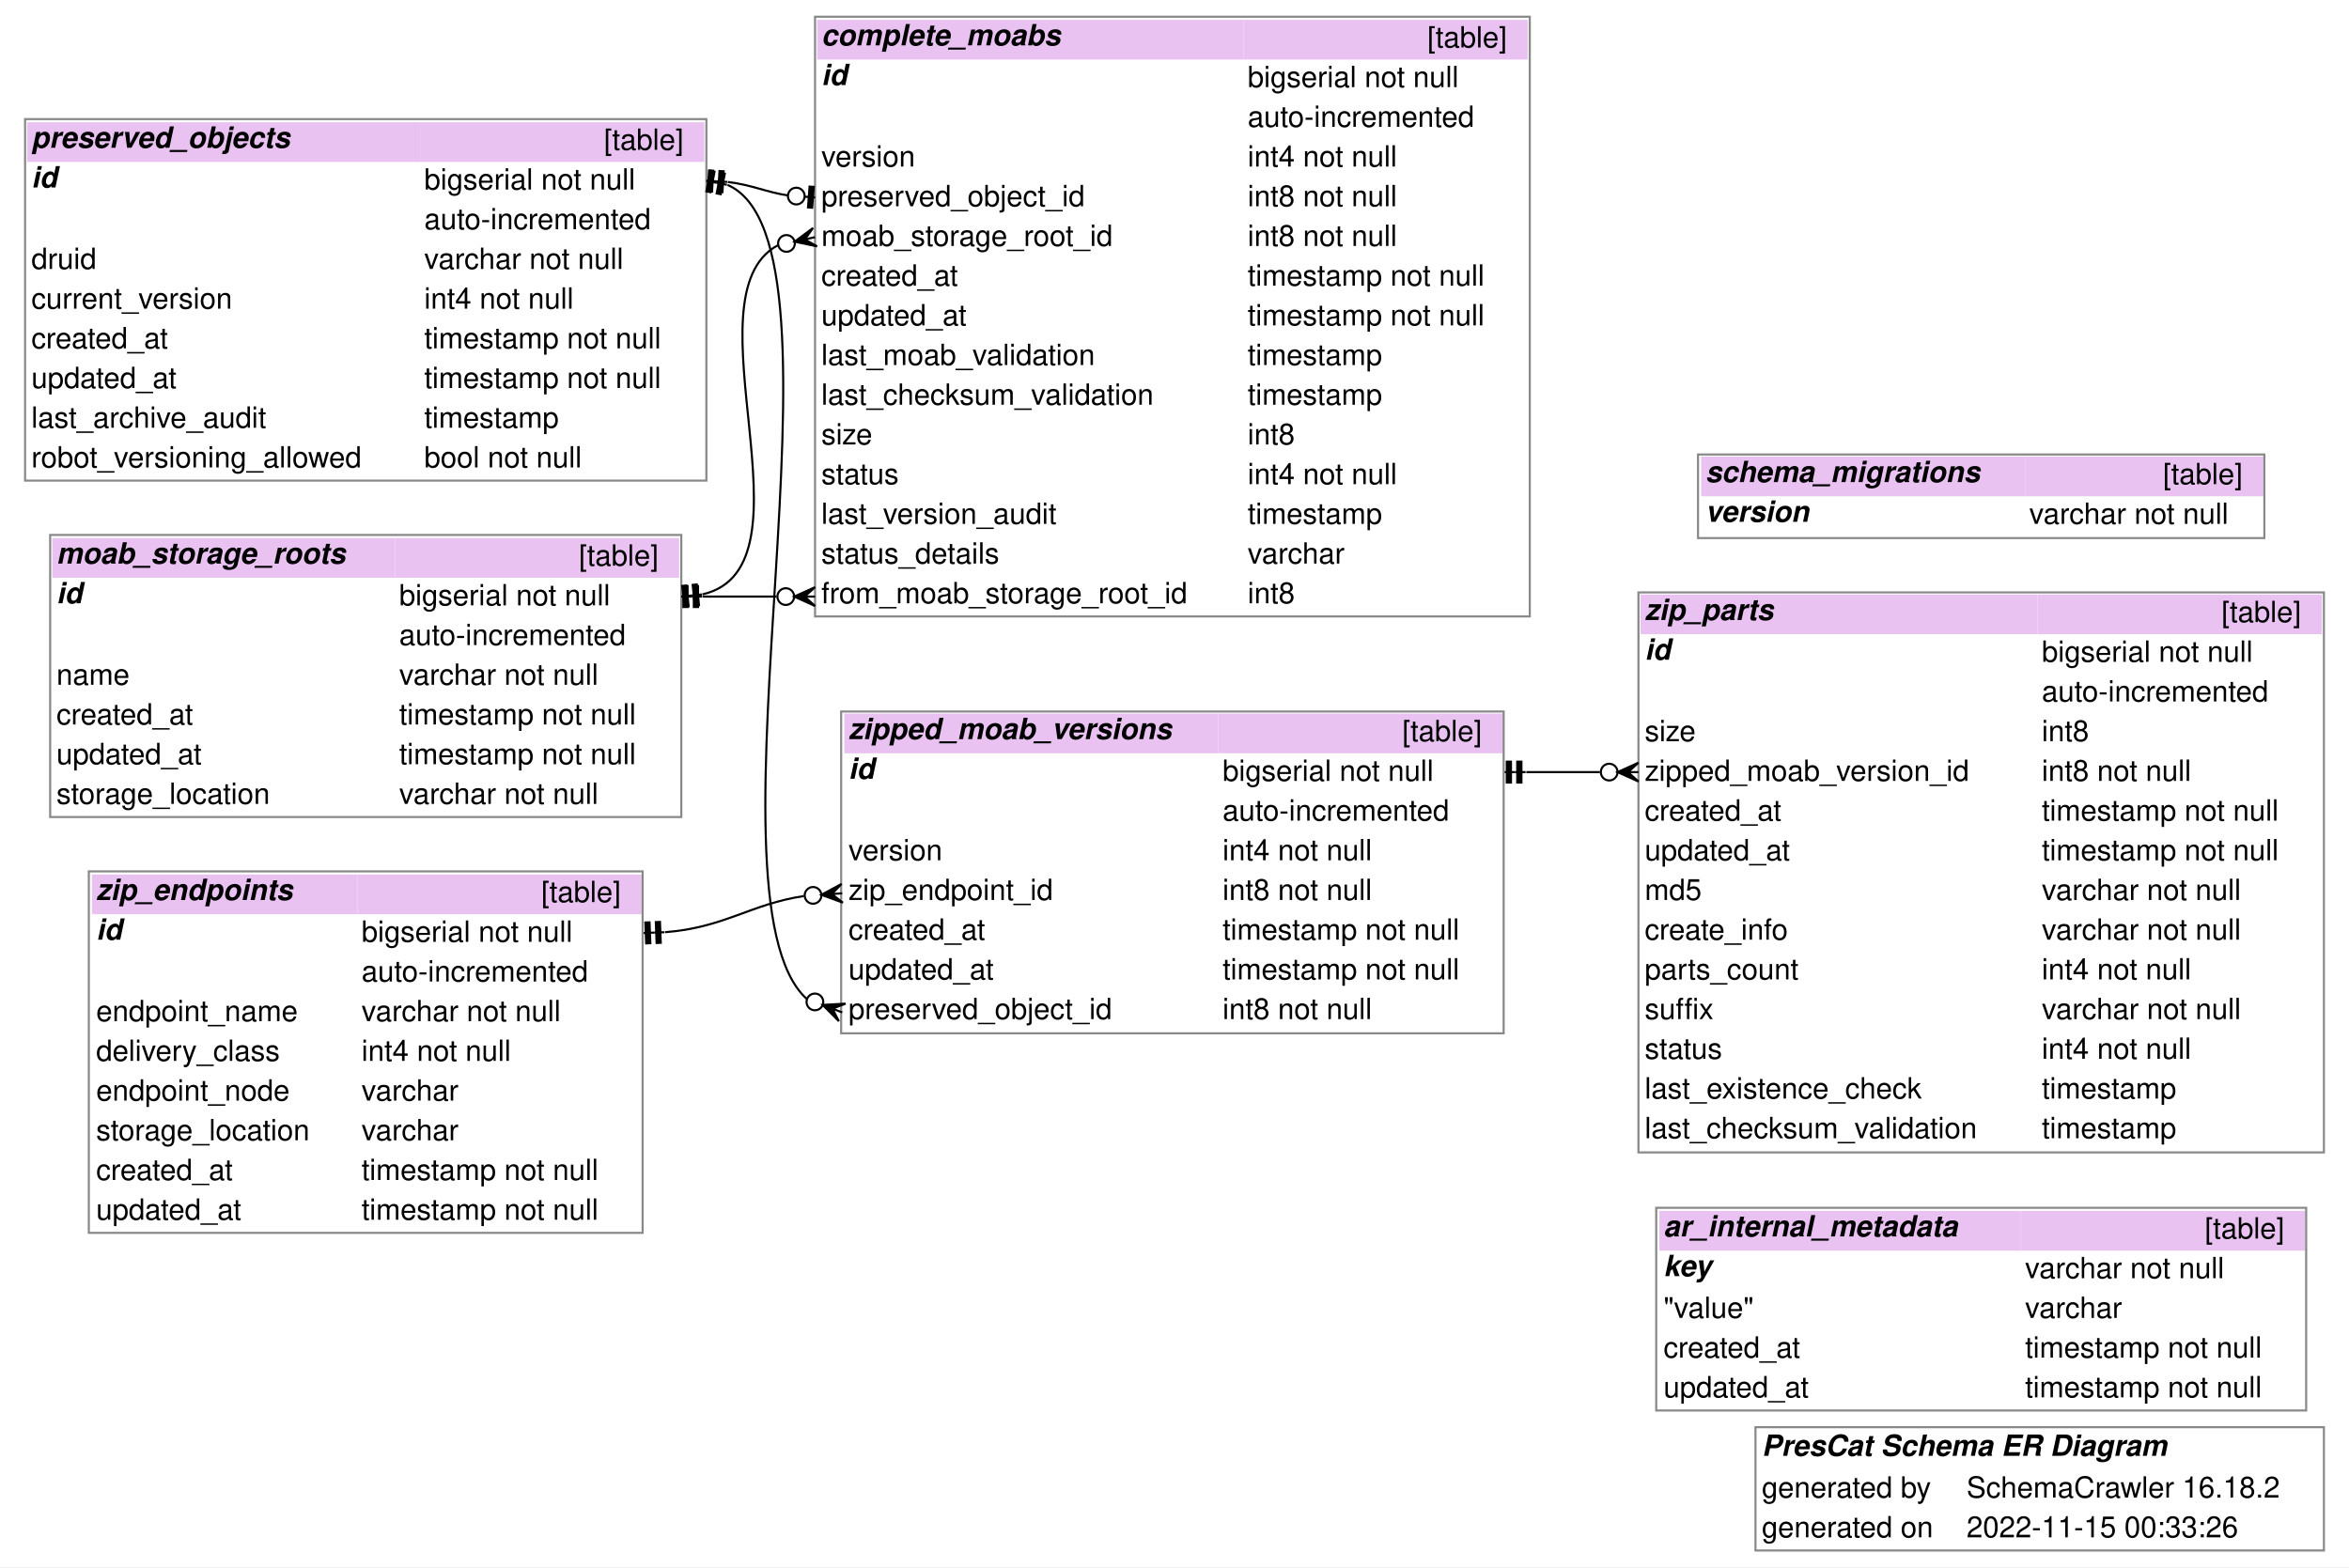
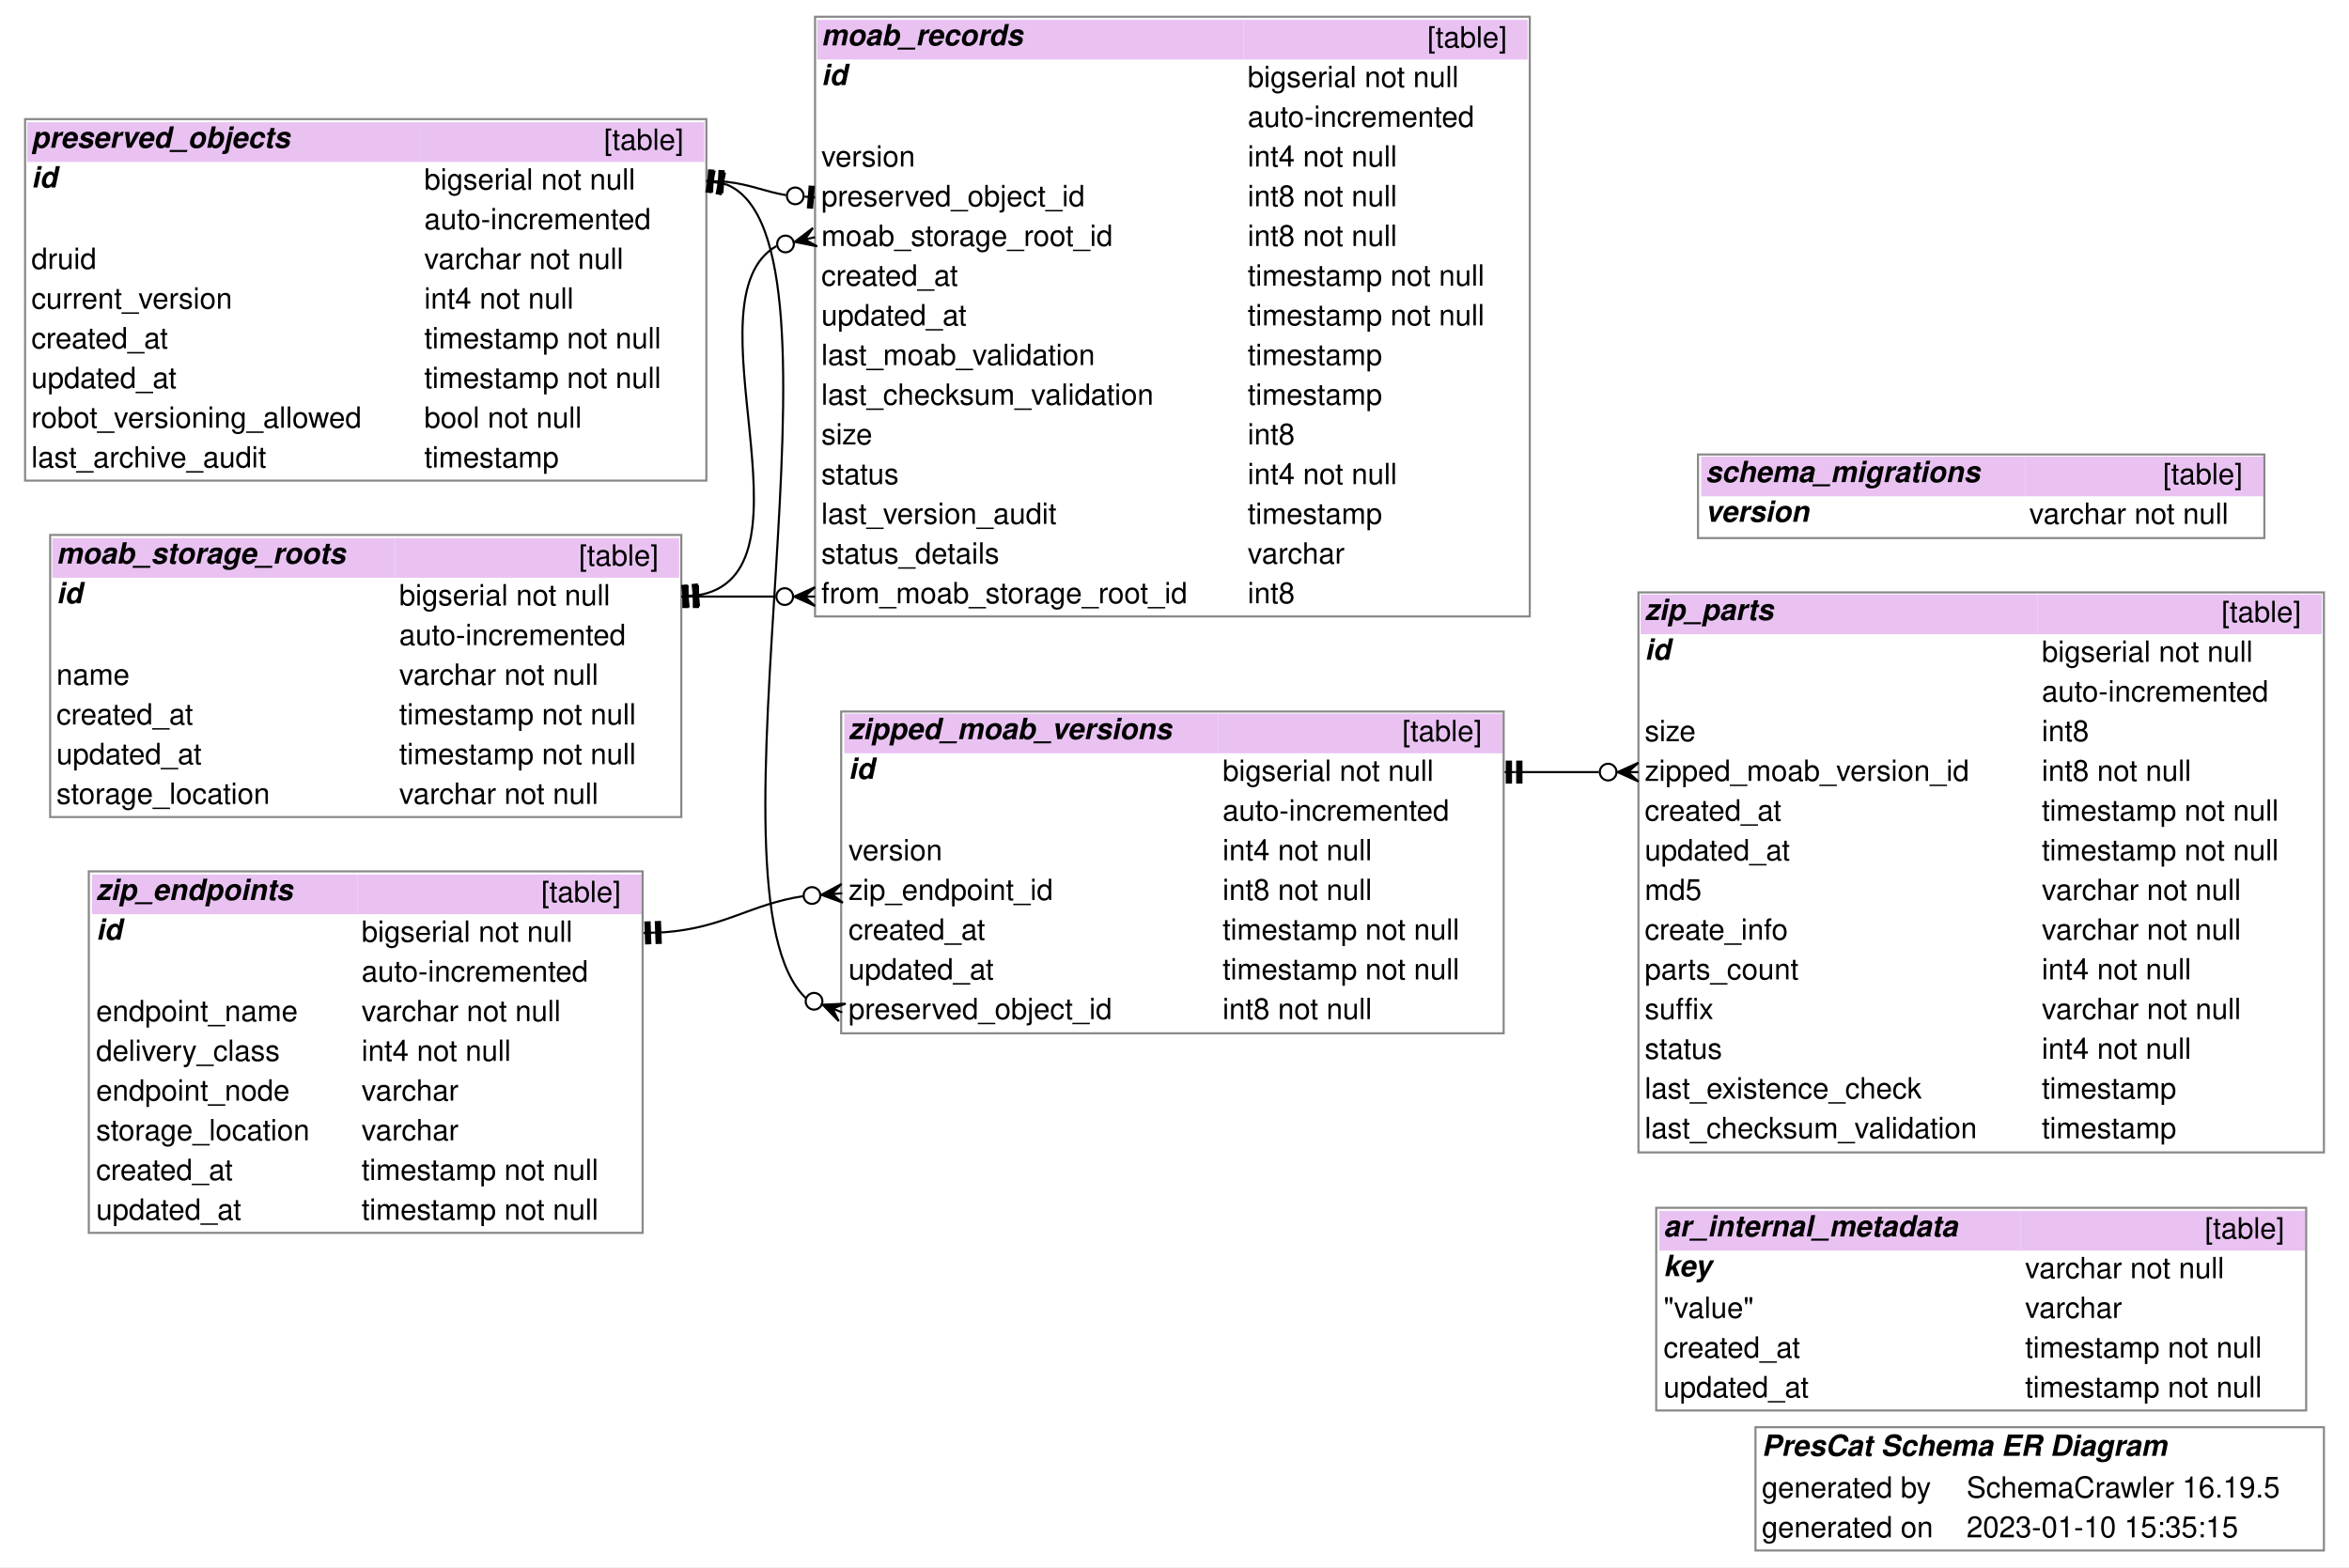
<svg xmlns="http://www.w3.org/2000/svg" width="1124pt" height="750pt" viewBox="0.00 0.00 1124.00 750.00">
  <g id="graph0" class="graph" transform="scale(1 1) rotate(0) translate(4 746)">
-     <polygon fill="white" stroke="transparent" points="-4,4 -4,-746 1120,-746 1120,4 -4,4" />
+     <polygon fill="white" stroke="none" points="-4,4 -4,-746 1120,-746 1120,4 -4,4" />
    <text text-anchor="start" x="839" y="-49.3" font-family="Helvetica,sans-Serif" font-weight="bold" font-style="italic" font-size="14.00">PresCat Schema ER Diagram</text>
    <text text-anchor="start" x="839" y="-29.3" font-family="Helvetica,sans-Serif" font-size="14.00">generated by</text>
-     <text text-anchor="start" x="937" y="-29.3" font-family="Helvetica,sans-Serif" font-size="14.00">SchemaCrawler 16.18.2</text>
+     <text text-anchor="start" x="937" y="-29.3" font-family="Helvetica,sans-Serif" font-size="14.00">SchemaCrawler 16.19.5</text>
    <text text-anchor="start" x="839" y="-10.3" font-family="Helvetica,sans-Serif" font-size="14.00">generated on</text>
-     <text text-anchor="start" x="937" y="-10.3" font-family="Helvetica,sans-Serif" font-size="14.00">2022-11-15 00:33:26</text>
+     <text text-anchor="start" x="937" y="-10.3" font-family="Helvetica,sans-Serif" font-size="14.00">2023-01-10 15:35:15</text>
    <polygon fill="none" stroke="#888888" points="836,-4 836,-63 1108,-63 1108,-4 836,-4" />
    <g id="node1" class="node">
-       <polygon fill="#e9c2f2" stroke="transparent" points="790,-147.5 790,-166.5 963,-166.5 963,-147.5 790,-147.5" />
+       <polygon fill="#e9c2f2" stroke="none" points="790,-147.5 790,-166.5 963,-166.5 963,-147.5 790,-147.5" />
      <text text-anchor="start" x="792" y="-154.3" font-family="Helvetica,sans-Serif" font-weight="bold" font-style="italic" font-size="14.00">ar_internal_metadata</text>
-       <polygon fill="#e9c2f2" stroke="transparent" points="963,-147.5 963,-166.5 1099,-166.5 1099,-147.5 963,-147.5" />
+       <polygon fill="#e9c2f2" stroke="none" points="963,-147.5 963,-166.5 1099,-166.5 1099,-147.5 963,-147.5" />
      <text text-anchor="start" x="1051" y="-153.3" font-family="Helvetica,sans-Serif" font-size="14.00">[table]</text>
      <text text-anchor="start" x="792" y="-135.3" font-family="Helvetica,sans-Serif" font-weight="bold" font-style="italic" font-size="14.00">key</text>
      <text text-anchor="start" x="915" y="-134.3" font-family="Helvetica,sans-Serif" font-size="14.00"> </text>
      <text text-anchor="start" x="965" y="-134.3" font-family="Helvetica,sans-Serif" font-size="14.00">varchar not null</text>
      <text text-anchor="start" x="792" y="-115.3" font-family="Helvetica,sans-Serif" font-size="14.00">"value"</text>
      <text text-anchor="start" x="915" y="-115.3" font-family="Helvetica,sans-Serif" font-size="14.00"> </text>
      <text text-anchor="start" x="965" y="-115.3" font-family="Helvetica,sans-Serif" font-size="14.00">varchar</text>
      <text text-anchor="start" x="792" y="-96.3" font-family="Helvetica,sans-Serif" font-size="14.00">created_at</text>
      <text text-anchor="start" x="915" y="-96.3" font-family="Helvetica,sans-Serif" font-size="14.00"> </text>
      <text text-anchor="start" x="965" y="-96.3" font-family="Helvetica,sans-Serif" font-size="14.00">timestamp not null</text>
      <text text-anchor="start" x="792" y="-77.3" font-family="Helvetica,sans-Serif" font-size="14.00">updated_at</text>
      <text text-anchor="start" x="915" y="-77.3" font-family="Helvetica,sans-Serif" font-size="14.00"> </text>
      <text text-anchor="start" x="965" y="-77.3" font-family="Helvetica,sans-Serif" font-size="14.00">timestamp not null</text>
      <polygon fill="none" stroke="#888888" points="788.5,-71 788.5,-168 1099.5,-168 1099.5,-71 788.5,-71" />
    </g>
    <g id="node2" class="node">
-       <polygon fill="#e9c2f2" stroke="transparent" points="387,-717.5 387,-736.5 591,-736.5 591,-717.5 387,-717.5" />
-       <text text-anchor="start" x="389" y="-724.3" font-family="Helvetica,sans-Serif" font-weight="bold" font-style="italic" font-size="14.00">complete_moabs</text>
-       <polygon fill="#e9c2f2" stroke="transparent" points="591,-717.5 591,-736.5 727,-736.5 727,-717.5 591,-717.5" />
+       <polygon fill="#e9c2f2" stroke="none" points="387,-717.5 387,-736.5 591,-736.5 591,-717.5 387,-717.5" />
+       <text text-anchor="start" x="389" y="-724.3" font-family="Helvetica,sans-Serif" font-weight="bold" font-style="italic" font-size="14.00">moab_records</text>
+       <polygon fill="#e9c2f2" stroke="none" points="591,-717.5 591,-736.5 727,-736.5 727,-717.5 591,-717.5" />
      <text text-anchor="start" x="679" y="-723.3" font-family="Helvetica,sans-Serif" font-size="14.00">[table]</text>
      <text text-anchor="start" x="389" y="-705.3" font-family="Helvetica,sans-Serif" font-weight="bold" font-style="italic" font-size="14.00">id</text>
      <text text-anchor="start" x="584" y="-704.3" font-family="Helvetica,sans-Serif" font-size="14.00"> </text>
      <text text-anchor="start" x="593" y="-704.3" font-family="Helvetica,sans-Serif" font-size="14.00">bigserial not null</text>
      <text text-anchor="start" x="584" y="-685.3" font-family="Helvetica,sans-Serif" font-size="14.00"> </text>
      <text text-anchor="start" x="593" y="-685.3" font-family="Helvetica,sans-Serif" font-size="14.00">auto-incremented</text>
      <text text-anchor="start" x="389" y="-666.3" font-family="Helvetica,sans-Serif" font-size="14.00">version</text>
      <text text-anchor="start" x="584" y="-666.3" font-family="Helvetica,sans-Serif" font-size="14.00"> </text>
      <text text-anchor="start" x="593" y="-666.3" font-family="Helvetica,sans-Serif" font-size="14.00">int4 not null</text>
      <text text-anchor="start" x="389" y="-647.3" font-family="Helvetica,sans-Serif" font-size="14.00">preserved_object_id</text>
      <text text-anchor="start" x="584" y="-647.3" font-family="Helvetica,sans-Serif" font-size="14.00"> </text>
      <text text-anchor="start" x="593" y="-647.3" font-family="Helvetica,sans-Serif" font-size="14.00">int8 not null</text>
      <text text-anchor="start" x="389" y="-628.3" font-family="Helvetica,sans-Serif" font-size="14.00">moab_storage_root_id</text>
      <text text-anchor="start" x="584" y="-628.3" font-family="Helvetica,sans-Serif" font-size="14.00"> </text>
      <text text-anchor="start" x="593" y="-628.3" font-family="Helvetica,sans-Serif" font-size="14.00">int8 not null</text>
      <text text-anchor="start" x="389" y="-609.3" font-family="Helvetica,sans-Serif" font-size="14.00">created_at</text>
      <text text-anchor="start" x="584" y="-609.3" font-family="Helvetica,sans-Serif" font-size="14.00"> </text>
      <text text-anchor="start" x="593" y="-609.3" font-family="Helvetica,sans-Serif" font-size="14.00">timestamp not null</text>
      <text text-anchor="start" x="389" y="-590.3" font-family="Helvetica,sans-Serif" font-size="14.00">updated_at</text>
      <text text-anchor="start" x="584" y="-590.3" font-family="Helvetica,sans-Serif" font-size="14.00"> </text>
      <text text-anchor="start" x="593" y="-590.3" font-family="Helvetica,sans-Serif" font-size="14.00">timestamp not null</text>
      <text text-anchor="start" x="389" y="-571.3" font-family="Helvetica,sans-Serif" font-size="14.00">last_moab_validation</text>
      <text text-anchor="start" x="584" y="-571.3" font-family="Helvetica,sans-Serif" font-size="14.00"> </text>
      <text text-anchor="start" x="593" y="-571.3" font-family="Helvetica,sans-Serif" font-size="14.00">timestamp</text>
      <text text-anchor="start" x="389" y="-552.3" font-family="Helvetica,sans-Serif" font-size="14.00">last_checksum_validation</text>
      <text text-anchor="start" x="584" y="-552.3" font-family="Helvetica,sans-Serif" font-size="14.00"> </text>
      <text text-anchor="start" x="593" y="-552.3" font-family="Helvetica,sans-Serif" font-size="14.00">timestamp</text>
      <text text-anchor="start" x="389" y="-533.3" font-family="Helvetica,sans-Serif" font-size="14.00">size</text>
      <text text-anchor="start" x="584" y="-533.3" font-family="Helvetica,sans-Serif" font-size="14.00"> </text>
      <text text-anchor="start" x="593" y="-533.3" font-family="Helvetica,sans-Serif" font-size="14.00">int8</text>
      <text text-anchor="start" x="389" y="-514.3" font-family="Helvetica,sans-Serif" font-size="14.00">status</text>
      <text text-anchor="start" x="584" y="-514.3" font-family="Helvetica,sans-Serif" font-size="14.00"> </text>
      <text text-anchor="start" x="593" y="-514.3" font-family="Helvetica,sans-Serif" font-size="14.00">int4 not null</text>
      <text text-anchor="start" x="389" y="-495.3" font-family="Helvetica,sans-Serif" font-size="14.00">last_version_audit</text>
      <text text-anchor="start" x="584" y="-495.3" font-family="Helvetica,sans-Serif" font-size="14.00"> </text>
      <text text-anchor="start" x="593" y="-495.3" font-family="Helvetica,sans-Serif" font-size="14.00">timestamp</text>
      <text text-anchor="start" x="389" y="-476.3" font-family="Helvetica,sans-Serif" font-size="14.00">status_details</text>
      <text text-anchor="start" x="584" y="-476.3" font-family="Helvetica,sans-Serif" font-size="14.00"> </text>
      <text text-anchor="start" x="593" y="-476.3" font-family="Helvetica,sans-Serif" font-size="14.00">varchar</text>
      <text text-anchor="start" x="389" y="-457.3" font-family="Helvetica,sans-Serif" font-size="14.00">from_moab_storage_root_id</text>
      <text text-anchor="start" x="584" y="-457.3" font-family="Helvetica,sans-Serif" font-size="14.00"> </text>
      <text text-anchor="start" x="593" y="-457.3" font-family="Helvetica,sans-Serif" font-size="14.00">int8</text>
      <polygon fill="none" stroke="#888888" points="386,-451 386,-738 728,-738 728,-451 386,-451" />
    </g>
    <g id="node3" class="node">
-       <polygon fill="#e9c2f2" stroke="transparent" points="21,-469.5 21,-488.5 185,-488.5 185,-469.5 21,-469.5" />
+       <polygon fill="#e9c2f2" stroke="none" points="21,-469.5 21,-488.5 185,-488.5 185,-469.5 21,-469.5" />
      <text text-anchor="start" x="23" y="-476.3" font-family="Helvetica,sans-Serif" font-weight="bold" font-style="italic" font-size="14.00">moab_storage_roots</text>
-       <polygon fill="#e9c2f2" stroke="transparent" points="185,-469.5 185,-488.5 321,-488.5 321,-469.5 185,-469.5" />
+       <polygon fill="#e9c2f2" stroke="none" points="185,-469.5 185,-488.5 321,-488.5 321,-469.5 185,-469.5" />
      <text text-anchor="start" x="273" y="-475.3" font-family="Helvetica,sans-Serif" font-size="14.00">[table]</text>
      <text text-anchor="start" x="23" y="-457.3" font-family="Helvetica,sans-Serif" font-weight="bold" font-style="italic" font-size="14.00">id</text>
      <text text-anchor="start" x="159" y="-456.3" font-family="Helvetica,sans-Serif" font-size="14.00"> </text>
      <text text-anchor="start" x="187" y="-456.3" font-family="Helvetica,sans-Serif" font-size="14.00">bigserial not null</text>
      <text text-anchor="start" x="159" y="-437.3" font-family="Helvetica,sans-Serif" font-size="14.00"> </text>
      <text text-anchor="start" x="187" y="-437.3" font-family="Helvetica,sans-Serif" font-size="14.00">auto-incremented</text>
      <text text-anchor="start" x="23" y="-418.3" font-family="Helvetica,sans-Serif" font-size="14.00">name</text>
      <text text-anchor="start" x="159" y="-418.3" font-family="Helvetica,sans-Serif" font-size="14.00"> </text>
      <text text-anchor="start" x="187" y="-418.3" font-family="Helvetica,sans-Serif" font-size="14.00">varchar not null</text>
      <text text-anchor="start" x="23" y="-399.3" font-family="Helvetica,sans-Serif" font-size="14.00">created_at</text>
      <text text-anchor="start" x="159" y="-399.3" font-family="Helvetica,sans-Serif" font-size="14.00"> </text>
      <text text-anchor="start" x="187" y="-399.3" font-family="Helvetica,sans-Serif" font-size="14.00">timestamp not null</text>
      <text text-anchor="start" x="23" y="-380.3" font-family="Helvetica,sans-Serif" font-size="14.00">updated_at</text>
      <text text-anchor="start" x="159" y="-380.3" font-family="Helvetica,sans-Serif" font-size="14.00"> </text>
      <text text-anchor="start" x="187" y="-380.3" font-family="Helvetica,sans-Serif" font-size="14.00">timestamp not null</text>
      <text text-anchor="start" x="23" y="-361.3" font-family="Helvetica,sans-Serif" font-size="14.00">storage_location</text>
      <text text-anchor="start" x="159" y="-361.3" font-family="Helvetica,sans-Serif" font-size="14.00"> </text>
      <text text-anchor="start" x="187" y="-361.3" font-family="Helvetica,sans-Serif" font-size="14.00">varchar not null</text>
      <polygon fill="none" stroke="#888888" points="20,-355 20,-490 322,-490 322,-355 20,-355" />
    </g>
    <g id="edge1" class="edge">
-       <path fill="none" stroke="black" d="M367.52,-460.5C355.18,-460.5 346.66,-460.5 332.34,-460.5" />
+       <path fill="none" stroke="black" d="M367.05,-460.5C354.81,-460.5 346.27,-460.5 331.84,-460.5" />
      <polygon fill="black" stroke="black" points="376,-460.5 386,-465 381,-460.5 386,-460.5 386,-460.5 386,-460.5 381,-460.5 386,-456 376,-460.5 376,-460.5" />
-       <ellipse fill="none" stroke="black" cx="372" cy="-460.5" rx="4" ry="4" />
+       <ellipse fill="none" stroke="black" cx="371.5" cy="-460.5" rx="4" ry="4" />
      <polygon fill="black" stroke="black" points="323,-465.5 323,-455.5 325,-455.5 325,-465.5 323,-465.5" />
-       <polyline fill="none" stroke="black" points="322,-460.5 327,-460.5 " />
+       <polyline fill="none" stroke="black" points="322,-460.5 327,-460.5" />
      <polygon fill="black" stroke="black" points="328,-465.5 328,-455.5 330,-455.5 330,-465.5 328,-465.5" />
-       <polyline fill="none" stroke="black" points="327,-460.5 332,-460.5 " />
+       <polyline fill="none" stroke="black" points="327,-460.5 332,-460.5" />
    </g>
    <g id="edge2" class="edge">
-       <path fill="none" stroke="black" d="M368.13,-628.58C323.19,-604.28 388.89,-474.67 332.19,-461.57" />
-       <polygon fill="black" stroke="black" points="376.23,-630.36 385.04,-636.9 381.12,-631.43 386,-632.5 386,-632.5 386,-632.5 381.12,-631.43 386.96,-628.1 376.23,-630.36 376.23,-630.36" />
-       <ellipse fill="none" stroke="black" cx="372.32" cy="-629.5" rx="4" ry="4" />
-       <polygon fill="black" stroke="black" points="322.47,-465.58 323.52,-455.63 325.51,-455.84 324.46,-465.79 322.47,-465.58" />
-       <polyline fill="none" stroke="black" points="322,-460.5 326.97,-461.02 " />
-       <polygon fill="black" stroke="black" points="327.45,-466.1 328.49,-456.15 330.48,-456.36 329.43,-466.31 327.45,-466.1" />
-       <polyline fill="none" stroke="black" points="326.97,-461.02 331.95,-461.54 " />
+       <path fill="none" stroke="black" d="M367.53,-628.25C323.68,-603.06 388.93,-474.02 331.8,-461.48" />
+       <polygon fill="black" stroke="black" points="376.25,-630.26 384.99,-636.89 381.13,-631.38 386,-632.5 386,-632.5 386,-632.5 381.13,-631.38 387.01,-628.11 376.25,-630.26 376.25,-630.26" />
+       <ellipse fill="none" stroke="black" cx="371.87" cy="-629.25" rx="4" ry="4" />
+       <polygon fill="black" stroke="black" points="322.5,-465.57 323.49,-455.62 325.48,-455.82 324.49,-465.77 322.5,-465.57" />
+       <polyline fill="none" stroke="black" points="322,-460.5 326.98,-461" />
+       <polygon fill="black" stroke="black" points="327.47,-466.07 328.47,-456.12 330.46,-456.32 329.46,-466.27 327.47,-466.07" />
+       <polyline fill="none" stroke="black" points="326.98,-461 331.95,-461.5" />
    </g>
    <g id="node4" class="node">
-       <polygon fill="#e9c2f2" stroke="transparent" points="9,-668.5 9,-687.5 197,-687.5 197,-668.5 9,-668.5" />
+       <polygon fill="#e9c2f2" stroke="none" points="9,-668.5 9,-687.5 197,-687.5 197,-668.5 9,-668.5" />
      <text text-anchor="start" x="11" y="-675.3" font-family="Helvetica,sans-Serif" font-weight="bold" font-style="italic" font-size="14.00">preserved_objects</text>
-       <polygon fill="#e9c2f2" stroke="transparent" points="197,-668.5 197,-687.5 333,-687.5 333,-668.5 197,-668.5" />
+       <polygon fill="#e9c2f2" stroke="none" points="197,-668.5 197,-687.5 333,-687.5 333,-668.5 197,-668.5" />
      <text text-anchor="start" x="285" y="-674.3" font-family="Helvetica,sans-Serif" font-size="14.00">[table]</text>
      <text text-anchor="start" x="11" y="-656.3" font-family="Helvetica,sans-Serif" font-weight="bold" font-style="italic" font-size="14.00">id</text>
      <text text-anchor="start" x="190" y="-655.3" font-family="Helvetica,sans-Serif" font-size="14.00"> </text>
      <text text-anchor="start" x="199" y="-655.3" font-family="Helvetica,sans-Serif" font-size="14.00">bigserial not null</text>
      <text text-anchor="start" x="190" y="-636.3" font-family="Helvetica,sans-Serif" font-size="14.00"> </text>
      <text text-anchor="start" x="199" y="-636.3" font-family="Helvetica,sans-Serif" font-size="14.00">auto-incremented</text>
      <text text-anchor="start" x="11" y="-617.3" font-family="Helvetica,sans-Serif" font-size="14.00">druid</text>
      <text text-anchor="start" x="190" y="-617.3" font-family="Helvetica,sans-Serif" font-size="14.00"> </text>
      <text text-anchor="start" x="199" y="-617.3" font-family="Helvetica,sans-Serif" font-size="14.00">varchar not null</text>
      <text text-anchor="start" x="11" y="-598.3" font-family="Helvetica,sans-Serif" font-size="14.00">current_version</text>
      <text text-anchor="start" x="190" y="-598.3" font-family="Helvetica,sans-Serif" font-size="14.00"> </text>
      <text text-anchor="start" x="199" y="-598.3" font-family="Helvetica,sans-Serif" font-size="14.00">int4 not null</text>
      <text text-anchor="start" x="11" y="-579.3" font-family="Helvetica,sans-Serif" font-size="14.00">created_at</text>
      <text text-anchor="start" x="190" y="-579.3" font-family="Helvetica,sans-Serif" font-size="14.00"> </text>
      <text text-anchor="start" x="199" y="-579.3" font-family="Helvetica,sans-Serif" font-size="14.00">timestamp not null</text>
      <text text-anchor="start" x="11" y="-560.3" font-family="Helvetica,sans-Serif" font-size="14.00">updated_at</text>
      <text text-anchor="start" x="190" y="-560.3" font-family="Helvetica,sans-Serif" font-size="14.00"> </text>
      <text text-anchor="start" x="199" y="-560.3" font-family="Helvetica,sans-Serif" font-size="14.00">timestamp not null</text>
-       <text text-anchor="start" x="11" y="-541.3" font-family="Helvetica,sans-Serif" font-size="14.00">last_archive_audit</text>
+       <text text-anchor="start" x="11" y="-541.3" font-family="Helvetica,sans-Serif" font-size="14.00">robot_versioning_allowed</text>
      <text text-anchor="start" x="190" y="-541.3" font-family="Helvetica,sans-Serif" font-size="14.00"> </text>
-       <text text-anchor="start" x="199" y="-541.3" font-family="Helvetica,sans-Serif" font-size="14.00">timestamp</text>
-       <text text-anchor="start" x="11" y="-522.3" font-family="Helvetica,sans-Serif" font-size="14.00">robot_versioning_allowed</text>
+       <text text-anchor="start" x="199" y="-541.3" font-family="Helvetica,sans-Serif" font-size="14.00">bool not null</text>
+       <text text-anchor="start" x="11" y="-522.3" font-family="Helvetica,sans-Serif" font-size="14.00">last_archive_audit</text>
      <text text-anchor="start" x="190" y="-522.3" font-family="Helvetica,sans-Serif" font-size="14.00"> </text>
-       <text text-anchor="start" x="199" y="-522.3" font-family="Helvetica,sans-Serif" font-size="14.00">bool not null</text>
+       <text text-anchor="start" x="199" y="-522.3" font-family="Helvetica,sans-Serif" font-size="14.00">timestamp</text>
      <polygon fill="none" stroke="#888888" points="8,-516 8,-689 334,-689 334,-516 8,-516" />
    </g>
    <g id="edge3" class="edge">
-       <path fill="none" stroke="black" d="M372.88,-652.48C362.29,-654.17 355.58,-657.56 344.24,-658.92" />
-       <polygon fill="black" stroke="black" points="384.63,-646.59 385.38,-656.56 383.38,-656.71 382.64,-646.74 384.63,-646.59" />
-       <polyline fill="none" stroke="black" points="386,-651.5 381.01,-651.87 " />
-       <ellipse fill="none" stroke="black" cx="377.03" cy="-652.17" rx="4" ry="4" />
-       <polygon fill="black" stroke="black" points="335.28,-664.44 334.72,-654.45 336.71,-654.34 337.28,-664.32 335.28,-664.44" />
-       <polyline fill="none" stroke="black" points="334,-659.5 338.99,-659.22 " />
-       <polygon fill="black" stroke="black" points="340.27,-664.15 339.71,-654.17 341.7,-654.06 342.27,-664.04 340.27,-664.15" />
-       <polyline fill="none" stroke="black" points="338.99,-659.22 343.98,-658.93 " />
+       <path fill="none" stroke="black" d="M372.08,-652.61C361.79,-654.36 355.09,-657.7 343.73,-658.98" />
+       <polygon fill="black" stroke="black" points="384.6,-646.6 385.4,-656.56 383.41,-656.72 382.61,-646.75 384.6,-646.6" />
+       <polyline fill="none" stroke="black" points="386,-651.5 381.02,-651.9" />
+       <ellipse fill="none" stroke="black" cx="376.53" cy="-652.26" rx="4" ry="4" />
+       <polygon fill="black" stroke="black" points="335.27,-664.44 334.73,-654.45 336.73,-654.35 337.26,-664.33 335.27,-664.44" />
+       <polyline fill="none" stroke="black" points="334,-659.5 338.99,-659.23" />
+       <polygon fill="black" stroke="black" points="340.26,-664.17 339.72,-654.19 341.72,-654.08 342.26,-664.07 340.26,-664.17" />
+       <polyline fill="none" stroke="black" points="338.99,-659.23 343.99,-658.97" />
    </g>
    <g id="node5" class="node">
-       <polygon fill="#e9c2f2" stroke="transparent" points="400,-385.5 400,-404.5 579,-404.5 579,-385.5 400,-385.5" />
+       <polygon fill="#e9c2f2" stroke="none" points="400,-385.5 400,-404.5 579,-404.5 579,-385.5 400,-385.5" />
      <text text-anchor="start" x="402" y="-392.3" font-family="Helvetica,sans-Serif" font-weight="bold" font-style="italic" font-size="14.00">zipped_moab_versions</text>
-       <polygon fill="#e9c2f2" stroke="transparent" points="579,-385.5 579,-404.5 715,-404.5 715,-385.5 579,-385.5" />
+       <polygon fill="#e9c2f2" stroke="none" points="579,-385.5 579,-404.5 715,-404.5 715,-385.5 579,-385.5" />
      <text text-anchor="start" x="667" y="-391.3" font-family="Helvetica,sans-Serif" font-size="14.00">[table]</text>
      <text text-anchor="start" x="402" y="-373.3" font-family="Helvetica,sans-Serif" font-weight="bold" font-style="italic" font-size="14.00">id</text>
      <text text-anchor="start" x="558" y="-372.3" font-family="Helvetica,sans-Serif" font-size="14.00"> </text>
      <text text-anchor="start" x="581" y="-372.3" font-family="Helvetica,sans-Serif" font-size="14.00">bigserial not null</text>
      <text text-anchor="start" x="558" y="-353.3" font-family="Helvetica,sans-Serif" font-size="14.00"> </text>
      <text text-anchor="start" x="581" y="-353.3" font-family="Helvetica,sans-Serif" font-size="14.00">auto-incremented</text>
      <text text-anchor="start" x="402" y="-334.3" font-family="Helvetica,sans-Serif" font-size="14.00">version</text>
      <text text-anchor="start" x="558" y="-334.3" font-family="Helvetica,sans-Serif" font-size="14.00"> </text>
      <text text-anchor="start" x="581" y="-334.3" font-family="Helvetica,sans-Serif" font-size="14.00">int4 not null</text>
      <text text-anchor="start" x="402" y="-315.3" font-family="Helvetica,sans-Serif" font-size="14.00">zip_endpoint_id</text>
      <text text-anchor="start" x="558" y="-315.3" font-family="Helvetica,sans-Serif" font-size="14.00"> </text>
      <text text-anchor="start" x="581" y="-315.3" font-family="Helvetica,sans-Serif" font-size="14.00">int8 not null</text>
      <text text-anchor="start" x="402" y="-296.3" font-family="Helvetica,sans-Serif" font-size="14.00">created_at</text>
      <text text-anchor="start" x="558" y="-296.3" font-family="Helvetica,sans-Serif" font-size="14.00"> </text>
      <text text-anchor="start" x="581" y="-296.3" font-family="Helvetica,sans-Serif" font-size="14.00">timestamp not null</text>
      <text text-anchor="start" x="402" y="-277.3" font-family="Helvetica,sans-Serif" font-size="14.00">updated_at</text>
      <text text-anchor="start" x="558" y="-277.3" font-family="Helvetica,sans-Serif" font-size="14.00"> </text>
      <text text-anchor="start" x="581" y="-277.3" font-family="Helvetica,sans-Serif" font-size="14.00">timestamp not null</text>
      <text text-anchor="start" x="402" y="-258.3" font-family="Helvetica,sans-Serif" font-size="14.00">preserved_object_id</text>
      <text text-anchor="start" x="558" y="-258.3" font-family="Helvetica,sans-Serif" font-size="14.00"> </text>
      <text text-anchor="start" x="581" y="-258.3" font-family="Helvetica,sans-Serif" font-size="14.00">int8 not null</text>
      <polygon fill="none" stroke="#888888" points="398.5,-251.5 398.5,-405.5 715.5,-405.5 715.5,-251.5 398.5,-251.5" />
    </g>
    <g id="edge4" class="edge">
-       <path fill="none" stroke="black" d="M381.89,-268.08C328.13,-317.5 408.9,-629.56 344.13,-657.5" />
-       <polygon fill="black" stroke="black" points="389.67,-265.09 400.61,-265.7 394.33,-263.29 399,-261.5 399,-261.5 399,-261.5 394.33,-263.29 397.39,-257.3 389.67,-265.09 389.67,-265.09" />
-       <ellipse fill="none" stroke="black" cx="385.93" cy="-266.52" rx="4" ry="4" />
-       <polygon fill="black" stroke="black" points="335.95,-664.21 334.01,-654.4 335.98,-654.01 337.91,-663.82 335.95,-664.21" />
-       <polyline fill="none" stroke="black" points="334,-659.5 338.91,-658.53 " />
-       <polygon fill="black" stroke="black" points="340.85,-663.24 338.92,-653.43 340.88,-653.05 342.82,-662.86 340.85,-663.24" />
-       <polyline fill="none" stroke="black" points="338.91,-658.53 343.81,-657.56 " />
+       <path fill="none" stroke="black" d="M381.53,-268.41C328.38,-318.99 409.1,-630.96 343.72,-657.68" />
+       <polygon fill="black" stroke="black" points="389.7,-265.18 400.66,-265.68 394.35,-263.34 399,-261.5 399,-261.5 399,-261.5 394.35,-263.34 397.34,-257.32 389.7,-265.18 389.7,-265.18" />
+       <ellipse fill="none" stroke="black" cx="385.52" cy="-266.83" rx="4" ry="4" />
+       <polygon fill="black" stroke="black" points="335.91,-664.23 334.06,-654.4 336.03,-654.03 337.87,-663.86 335.91,-664.23" />
+       <polyline fill="none" stroke="black" points="334,-659.5 338.91,-658.58" />
+       <polygon fill="black" stroke="black" points="340.82,-663.31 338.97,-653.48 340.94,-653.11 342.79,-662.94 340.82,-663.31" />
+       <polyline fill="none" stroke="black" points="338.91,-658.58 343.83,-657.65" />
    </g>
    <g id="node7" class="node">
-       <polygon fill="#e9c2f2" stroke="transparent" points="40,-308.5 40,-327.5 167,-327.5 167,-308.5 40,-308.5" />
+       <polygon fill="#e9c2f2" stroke="none" points="40,-308.5 40,-327.5 167,-327.5 167,-308.5 40,-308.5" />
      <text text-anchor="start" x="42" y="-315.3" font-family="Helvetica,sans-Serif" font-weight="bold" font-style="italic" font-size="14.00">zip_endpoints</text>
-       <polygon fill="#e9c2f2" stroke="transparent" points="167,-308.5 167,-327.5 303,-327.5 303,-308.5 167,-308.5" />
+       <polygon fill="#e9c2f2" stroke="none" points="167,-308.5 167,-327.5 303,-327.5 303,-308.5 167,-308.5" />
      <text text-anchor="start" x="255" y="-314.3" font-family="Helvetica,sans-Serif" font-size="14.00">[table]</text>
      <text text-anchor="start" x="42" y="-296.3" font-family="Helvetica,sans-Serif" font-weight="bold" font-style="italic" font-size="14.00">id</text>
      <text text-anchor="start" x="160" y="-295.3" font-family="Helvetica,sans-Serif" font-size="14.00"> </text>
      <text text-anchor="start" x="169" y="-295.3" font-family="Helvetica,sans-Serif" font-size="14.00">bigserial not null</text>
      <text text-anchor="start" x="160" y="-276.3" font-family="Helvetica,sans-Serif" font-size="14.00"> </text>
      <text text-anchor="start" x="169" y="-276.3" font-family="Helvetica,sans-Serif" font-size="14.00">auto-incremented</text>
      <text text-anchor="start" x="42" y="-257.3" font-family="Helvetica,sans-Serif" font-size="14.00">endpoint_name</text>
      <text text-anchor="start" x="160" y="-257.3" font-family="Helvetica,sans-Serif" font-size="14.00"> </text>
      <text text-anchor="start" x="169" y="-257.3" font-family="Helvetica,sans-Serif" font-size="14.00">varchar not null</text>
      <text text-anchor="start" x="42" y="-238.3" font-family="Helvetica,sans-Serif" font-size="14.00">delivery_class</text>
      <text text-anchor="start" x="160" y="-238.3" font-family="Helvetica,sans-Serif" font-size="14.00"> </text>
      <text text-anchor="start" x="169" y="-238.3" font-family="Helvetica,sans-Serif" font-size="14.00">int4 not null</text>
      <text text-anchor="start" x="42" y="-219.3" font-family="Helvetica,sans-Serif" font-size="14.00">endpoint_node</text>
      <text text-anchor="start" x="160" y="-219.3" font-family="Helvetica,sans-Serif" font-size="14.00"> </text>
      <text text-anchor="start" x="169" y="-219.3" font-family="Helvetica,sans-Serif" font-size="14.00">varchar</text>
      <text text-anchor="start" x="42" y="-200.3" font-family="Helvetica,sans-Serif" font-size="14.00">storage_location</text>
      <text text-anchor="start" x="160" y="-200.3" font-family="Helvetica,sans-Serif" font-size="14.00"> </text>
      <text text-anchor="start" x="169" y="-200.3" font-family="Helvetica,sans-Serif" font-size="14.00">varchar</text>
      <text text-anchor="start" x="42" y="-181.3" font-family="Helvetica,sans-Serif" font-size="14.00">created_at</text>
      <text text-anchor="start" x="160" y="-181.3" font-family="Helvetica,sans-Serif" font-size="14.00"> </text>
      <text text-anchor="start" x="169" y="-181.3" font-family="Helvetica,sans-Serif" font-size="14.00">timestamp not null</text>
      <text text-anchor="start" x="42" y="-162.3" font-family="Helvetica,sans-Serif" font-size="14.00">updated_at</text>
      <text text-anchor="start" x="160" y="-162.3" font-family="Helvetica,sans-Serif" font-size="14.00"> </text>
      <text text-anchor="start" x="169" y="-162.3" font-family="Helvetica,sans-Serif" font-size="14.00">timestamp not null</text>
      <polygon fill="none" stroke="#888888" points="38.5,-156 38.5,-329 303.5,-329 303.5,-156 38.5,-156" />
    </g>
    <g id="edge5" class="edge">
-       <path fill="none" stroke="black" d="M380.66,-317.19C355.11,-313.34 342.78,-302.13 314.31,-299.89" />
-       <polygon fill="black" stroke="black" points="389.03,-317.79 398.68,-322.99 394.01,-318.14 399,-318.5 399,-318.5 399,-318.5 394.01,-318.14 399.32,-314.01 389.03,-317.79 389.03,-317.79" />
-       <ellipse fill="none" stroke="black" cx="385.04" cy="-317.51" rx="4" ry="4" />
-       <polygon fill="black" stroke="black" points="304.81,-304.53 305.19,-294.54 307.19,-294.62 306.81,-304.61 304.81,-304.53" />
-       <polyline fill="none" stroke="black" points="304,-299.5 309,-299.69 " />
-       <polygon fill="black" stroke="black" points="309.81,-304.72 310.19,-294.73 312.18,-294.81 311.8,-304.8 309.81,-304.72" />
-       <polyline fill="none" stroke="black" points="309,-299.69 313.99,-299.88 " />
+       <path fill="none" stroke="black" d="M380.26,-317.13C354.86,-313.2 342.51,-302.01 313.9,-299.86" />
+       <polygon fill="black" stroke="black" points="389.03,-317.77 398.67,-322.99 394.01,-318.14 399,-318.5 399,-318.5 399,-318.5 394.01,-318.14 399.33,-314.01 389.03,-317.77 389.03,-317.77" />
+       <ellipse fill="none" stroke="black" cx="384.54" cy="-317.45" rx="4" ry="4" />
+       <polygon fill="black" stroke="black" points="304.82,-304.53 305.18,-294.54 307.18,-294.61 306.82,-304.61 304.82,-304.53" />
+       <polyline fill="none" stroke="black" points="304,-299.5 309,-299.68" />
+       <polygon fill="black" stroke="black" points="309.81,-304.71 310.18,-294.72 312.18,-294.79 311.81,-304.79 309.81,-304.71" />
+       <polyline fill="none" stroke="black" points="309,-299.68 313.99,-299.86" />
    </g>
    <g id="node6" class="node">
-       <polygon fill="#e9c2f2" stroke="transparent" points="810,-508.5 810,-527.5 965,-527.5 965,-508.5 810,-508.5" />
+       <polygon fill="#e9c2f2" stroke="none" points="810,-508.5 810,-527.5 965,-527.5 965,-508.5 810,-508.5" />
      <text text-anchor="start" x="812" y="-515.3" font-family="Helvetica,sans-Serif" font-weight="bold" font-style="italic" font-size="14.00">schema_migrations</text>
-       <polygon fill="#e9c2f2" stroke="transparent" points="965,-508.5 965,-527.5 1079,-527.5 1079,-508.5 965,-508.5" />
+       <polygon fill="#e9c2f2" stroke="none" points="965,-508.5 965,-527.5 1079,-527.5 1079,-508.5 965,-508.5" />
      <text text-anchor="start" x="1031" y="-514.3" font-family="Helvetica,sans-Serif" font-size="14.00">[table]</text>
      <text text-anchor="start" x="812" y="-496.3" font-family="Helvetica,sans-Serif" font-weight="bold" font-style="italic" font-size="14.00">version</text>
      <text text-anchor="start" x="916" y="-495.3" font-family="Helvetica,sans-Serif" font-size="14.00"> </text>
      <text text-anchor="start" x="967" y="-495.3" font-family="Helvetica,sans-Serif" font-size="14.00">varchar not null</text>
      <polygon fill="none" stroke="#888888" points="808.5,-488.5 808.5,-528.5 1079.5,-528.5 1079.5,-488.5 808.5,-488.5" />
    </g>
    <g id="node8" class="node">
-       <polygon fill="#e9c2f2" stroke="transparent" points="781,-442.5 781,-461.5 971,-461.5 971,-442.5 781,-442.5" />
+       <polygon fill="#e9c2f2" stroke="none" points="781,-442.5 781,-461.5 971,-461.5 971,-442.5 781,-442.5" />
      <text text-anchor="start" x="783" y="-449.3" font-family="Helvetica,sans-Serif" font-weight="bold" font-style="italic" font-size="14.00">zip_parts</text>
-       <polygon fill="#e9c2f2" stroke="transparent" points="971,-442.5 971,-461.5 1107,-461.5 1107,-442.5 971,-442.5" />
+       <polygon fill="#e9c2f2" stroke="none" points="971,-442.5 971,-461.5 1107,-461.5 1107,-442.5 971,-442.5" />
      <text text-anchor="start" x="1059" y="-448.3" font-family="Helvetica,sans-Serif" font-size="14.00">[table]</text>
      <text text-anchor="start" x="783" y="-430.3" font-family="Helvetica,sans-Serif" font-weight="bold" font-style="italic" font-size="14.00">id</text>
      <text text-anchor="start" x="964" y="-429.3" font-family="Helvetica,sans-Serif" font-size="14.00"> </text>
      <text text-anchor="start" x="973" y="-429.3" font-family="Helvetica,sans-Serif" font-size="14.00">bigserial not null</text>
      <text text-anchor="start" x="964" y="-410.3" font-family="Helvetica,sans-Serif" font-size="14.00"> </text>
      <text text-anchor="start" x="973" y="-410.3" font-family="Helvetica,sans-Serif" font-size="14.00">auto-incremented</text>
      <text text-anchor="start" x="783" y="-391.3" font-family="Helvetica,sans-Serif" font-size="14.00">size</text>
      <text text-anchor="start" x="964" y="-391.3" font-family="Helvetica,sans-Serif" font-size="14.00"> </text>
      <text text-anchor="start" x="973" y="-391.3" font-family="Helvetica,sans-Serif" font-size="14.00">int8</text>
      <text text-anchor="start" x="783" y="-372.3" font-family="Helvetica,sans-Serif" font-size="14.00">zipped_moab_version_id</text>
      <text text-anchor="start" x="964" y="-372.3" font-family="Helvetica,sans-Serif" font-size="14.00"> </text>
      <text text-anchor="start" x="973" y="-372.3" font-family="Helvetica,sans-Serif" font-size="14.00">int8 not null</text>
      <text text-anchor="start" x="783" y="-353.3" font-family="Helvetica,sans-Serif" font-size="14.00">created_at</text>
      <text text-anchor="start" x="964" y="-353.3" font-family="Helvetica,sans-Serif" font-size="14.00"> </text>
      <text text-anchor="start" x="973" y="-353.3" font-family="Helvetica,sans-Serif" font-size="14.00">timestamp not null</text>
      <text text-anchor="start" x="783" y="-334.3" font-family="Helvetica,sans-Serif" font-size="14.00">updated_at</text>
      <text text-anchor="start" x="964" y="-334.3" font-family="Helvetica,sans-Serif" font-size="14.00"> </text>
      <text text-anchor="start" x="973" y="-334.3" font-family="Helvetica,sans-Serif" font-size="14.00">timestamp not null</text>
      <text text-anchor="start" x="783" y="-315.3" font-family="Helvetica,sans-Serif" font-size="14.00">md5</text>
      <text text-anchor="start" x="964" y="-315.3" font-family="Helvetica,sans-Serif" font-size="14.00"> </text>
      <text text-anchor="start" x="973" y="-315.3" font-family="Helvetica,sans-Serif" font-size="14.00">varchar not null</text>
      <text text-anchor="start" x="783" y="-296.3" font-family="Helvetica,sans-Serif" font-size="14.00">create_info</text>
      <text text-anchor="start" x="964" y="-296.3" font-family="Helvetica,sans-Serif" font-size="14.00"> </text>
      <text text-anchor="start" x="973" y="-296.3" font-family="Helvetica,sans-Serif" font-size="14.00">varchar not null</text>
      <text text-anchor="start" x="783" y="-277.3" font-family="Helvetica,sans-Serif" font-size="14.00">parts_count</text>
      <text text-anchor="start" x="964" y="-277.3" font-family="Helvetica,sans-Serif" font-size="14.00"> </text>
      <text text-anchor="start" x="973" y="-277.3" font-family="Helvetica,sans-Serif" font-size="14.00">int4 not null</text>
      <text text-anchor="start" x="783" y="-258.3" font-family="Helvetica,sans-Serif" font-size="14.00">suffix</text>
      <text text-anchor="start" x="964" y="-258.3" font-family="Helvetica,sans-Serif" font-size="14.00"> </text>
      <text text-anchor="start" x="973" y="-258.3" font-family="Helvetica,sans-Serif" font-size="14.00">varchar not null</text>
      <text text-anchor="start" x="783" y="-239.3" font-family="Helvetica,sans-Serif" font-size="14.00">status</text>
      <text text-anchor="start" x="964" y="-239.3" font-family="Helvetica,sans-Serif" font-size="14.00"> </text>
      <text text-anchor="start" x="973" y="-239.3" font-family="Helvetica,sans-Serif" font-size="14.00">int4 not null</text>
      <text text-anchor="start" x="783" y="-220.3" font-family="Helvetica,sans-Serif" font-size="14.00">last_existence_check</text>
      <text text-anchor="start" x="964" y="-220.3" font-family="Helvetica,sans-Serif" font-size="14.00"> </text>
      <text text-anchor="start" x="973" y="-220.3" font-family="Helvetica,sans-Serif" font-size="14.00">timestamp</text>
      <text text-anchor="start" x="783" y="-201.3" font-family="Helvetica,sans-Serif" font-size="14.00">last_checksum_validation</text>
      <text text-anchor="start" x="964" y="-201.3" font-family="Helvetica,sans-Serif" font-size="14.00"> </text>
      <text text-anchor="start" x="973" y="-201.3" font-family="Helvetica,sans-Serif" font-size="14.00">timestamp</text>
      <polygon fill="none" stroke="#888888" points="780,-194.5 780,-462.5 1108,-462.5 1108,-194.5 780,-194.5" />
    </g>
    <g id="edge6" class="edge">
-       <path fill="none" stroke="black" d="M761.52,-376.5C749.18,-376.5 740.66,-376.5 726.34,-376.5" />
+       <path fill="none" stroke="black" d="M761.05,-376.5C748.81,-376.5 740.27,-376.5 725.84,-376.5" />
      <polygon fill="black" stroke="black" points="770,-376.5 780,-381 775,-376.5 780,-376.5 780,-376.5 780,-376.5 775,-376.5 780,-372 770,-376.5 770,-376.5" />
-       <ellipse fill="none" stroke="black" cx="766" cy="-376.5" rx="4" ry="4" />
+       <ellipse fill="none" stroke="black" cx="765.5" cy="-376.5" rx="4" ry="4" />
      <polygon fill="black" stroke="black" points="717,-381.5 717,-371.5 719,-371.5 719,-381.5 717,-381.5" />
-       <polyline fill="none" stroke="black" points="716,-376.5 721,-376.5 " />
+       <polyline fill="none" stroke="black" points="716,-376.5 721,-376.5" />
      <polygon fill="black" stroke="black" points="722,-381.5 722,-371.5 724,-371.5 724,-381.5 722,-381.5" />
-       <polyline fill="none" stroke="black" points="721,-376.5 726,-376.5 " />
+       <polyline fill="none" stroke="black" points="721,-376.5 726,-376.5" />
    </g>
  </g>
</svg>
